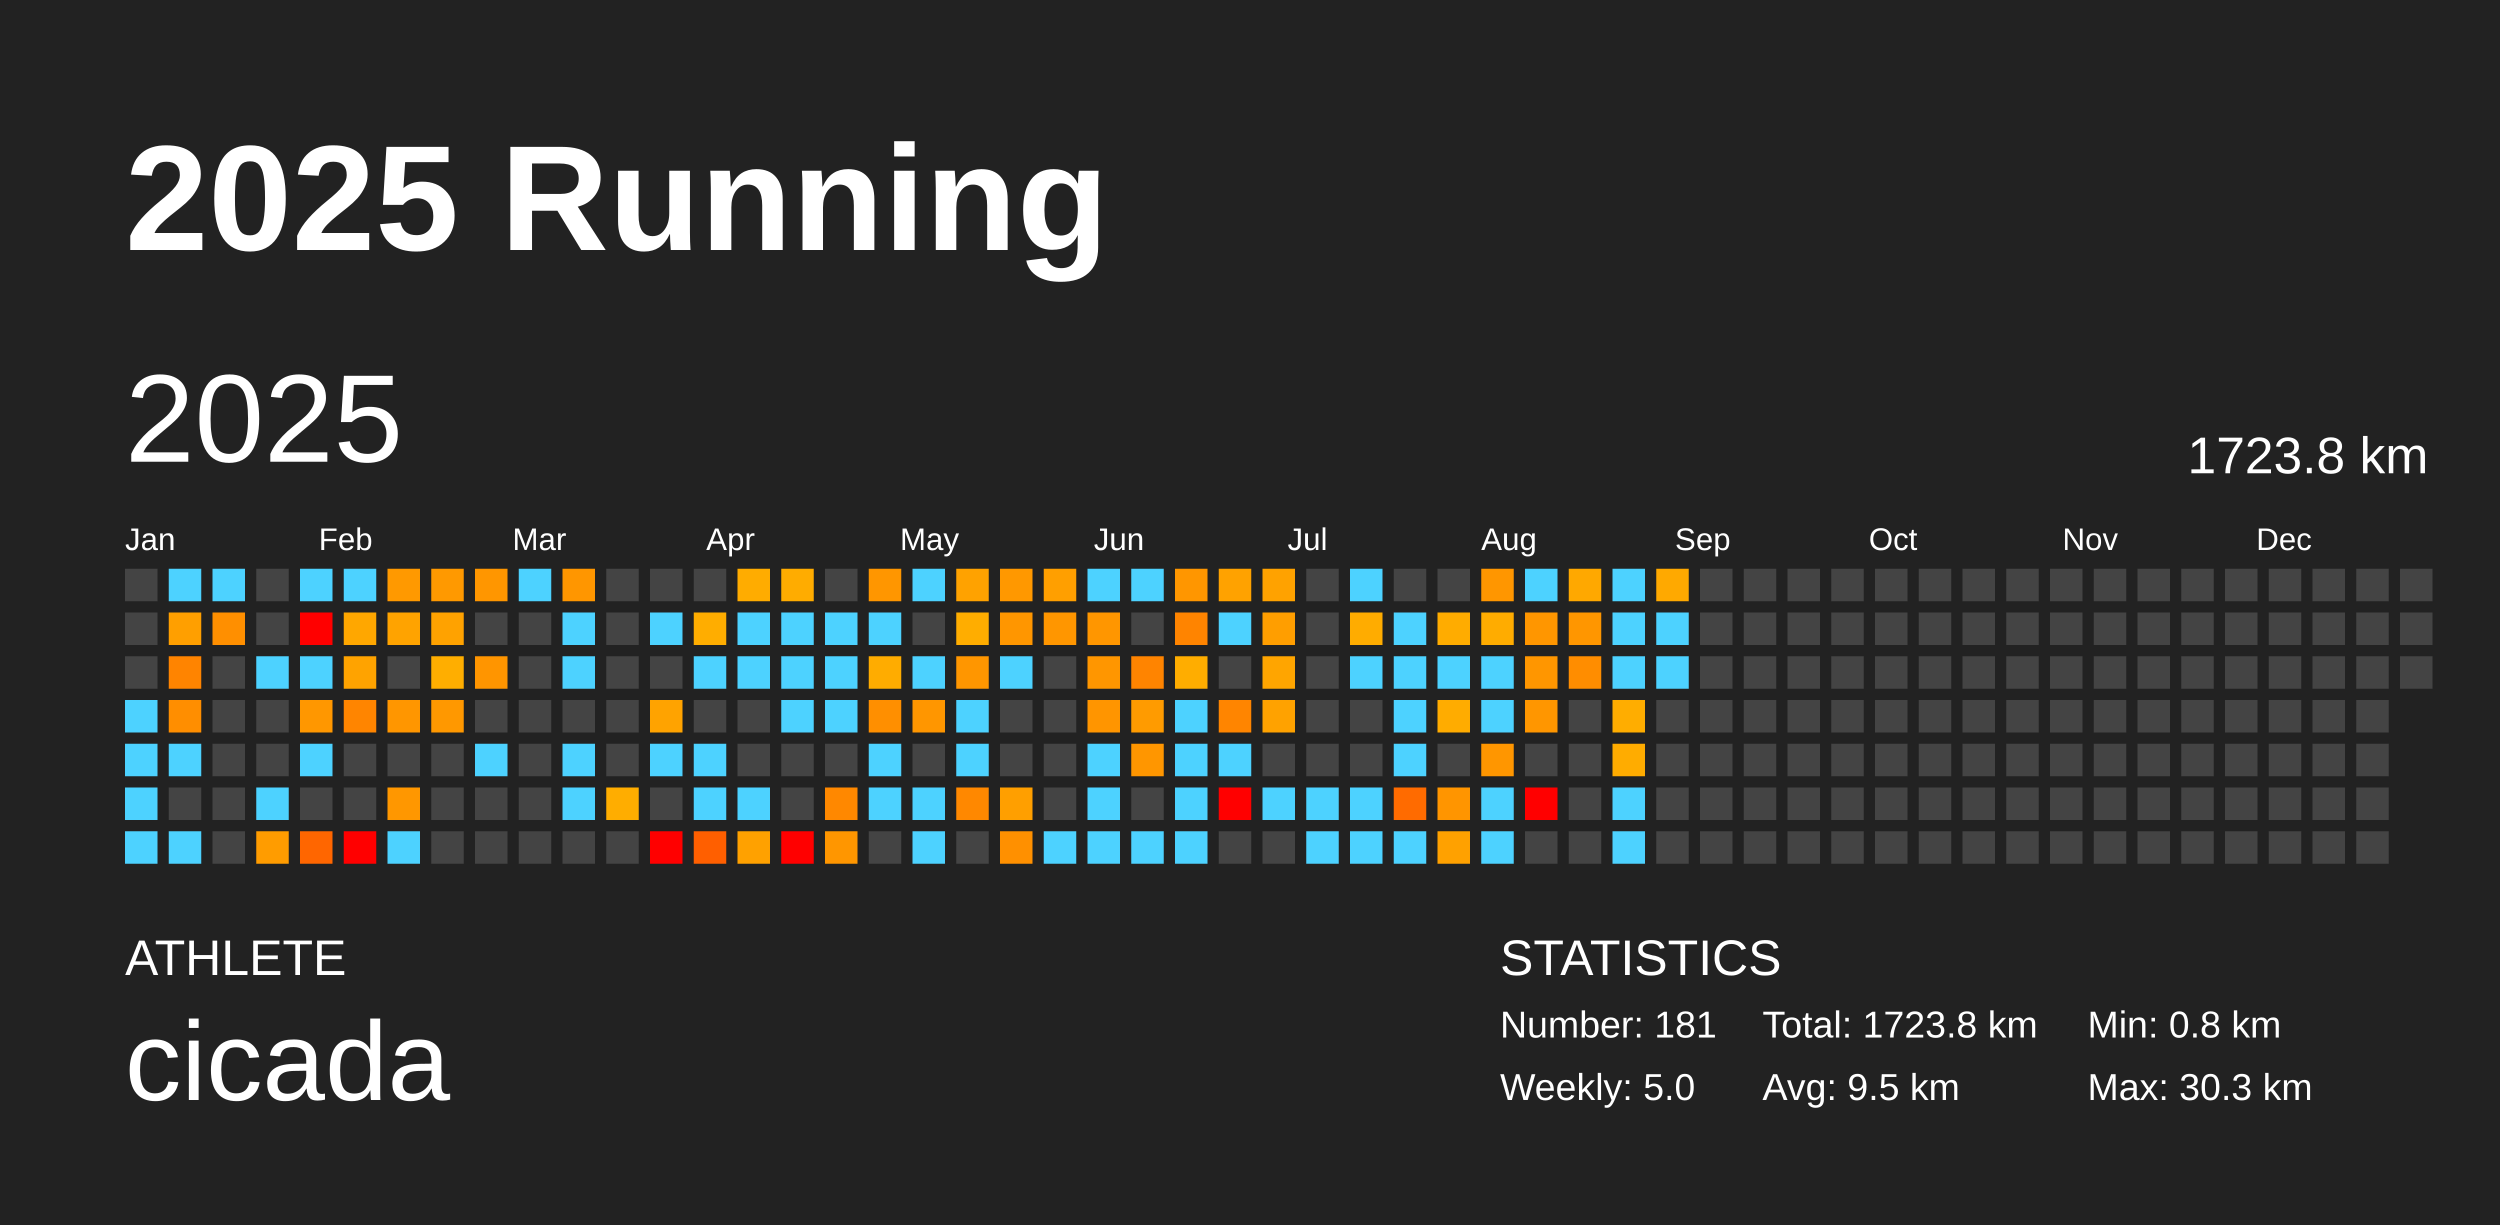
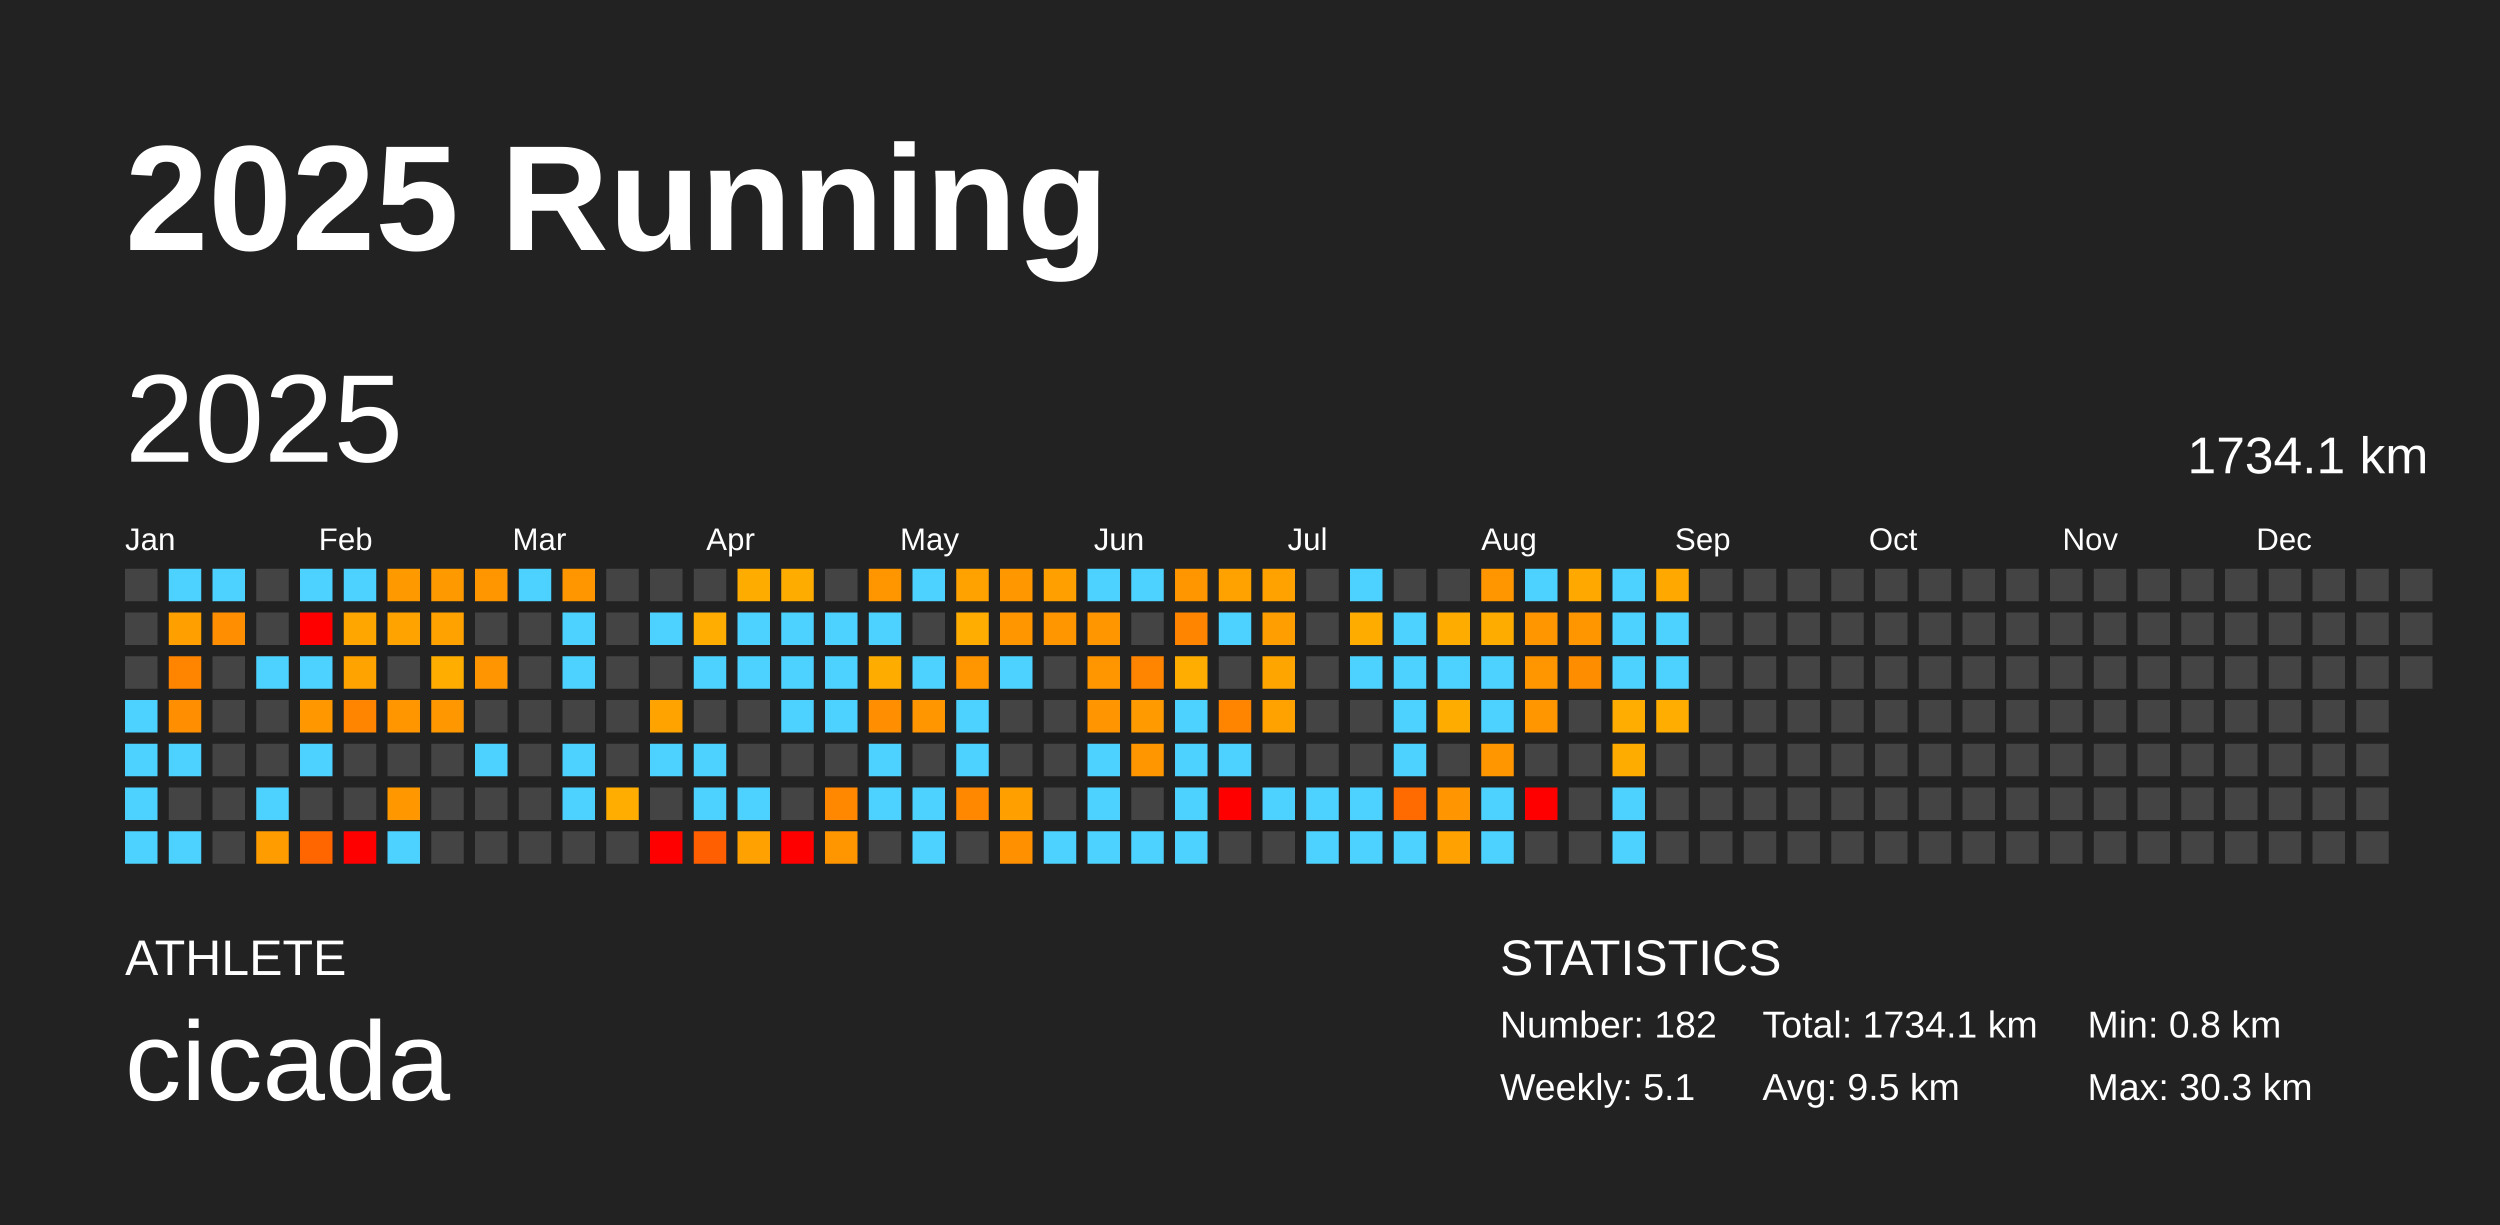
<svg xmlns="http://www.w3.org/2000/svg" baseProfile="full" height="98mm" version="1.1" viewBox="0,0,200,98" width="200mm">
  <defs />
  <rect fill="#222222" height="98" width="200" x="0" y="0" />
  <text fill="#FFFFFF" style="font-size:12px; font-family:Arial; font-weight:bold;" x="10" y="20">2025 Running</text>
  <text fill="#FFFFFF" style="font-size:4px; font-family:Arial" x="10" y="78">ATHLETE</text>
  <text fill="#FFFFFF" style="font-size:9px; font-family:Arial" x="10" y="88">cicada</text>
  <text fill="#FFFFFF" style="font-size:4px; font-family:Arial" x="120" y="78">STATISTICS</text>
-   <text fill="#FFFFFF" style="font-size:3px; font-family:Arial" x="120" y="83">Number: 181</text>
-   <text fill="#FFFFFF" style="font-size:3px; font-family:Arial" x="120" y="88">Weekly: 5.0</text>
-   <text fill="#FFFFFF" style="font-size:3px; font-family:Arial" x="141" y="83">Total: 1723.8 km</text>
+   <text fill="#FFFFFF" style="font-size:3px; font-family:Arial" x="120" y="83">Number: 182</text>
+   <text fill="#FFFFFF" style="font-size:3px; font-family:Arial" x="120" y="88">Weekly: 5.1</text>
+   <text fill="#FFFFFF" style="font-size:3px; font-family:Arial" x="141" y="83">Total: 1734.1 km</text>
  <text fill="#FFFFFF" style="font-size:3px; font-family:Arial" x="141" y="88">Avg: 9.5 km</text>
  <text fill="#FFFFFF" style="font-size:3px; font-family:Arial" x="167" y="83">Min: 0.8 km</text>
  <text fill="#FFFFFF" style="font-size:3px; font-family:Arial" x="167" y="88">Max: 30.3 km</text>
  <text dominant-baseline="hanging" fill="#FFFFFF" style="font-size:10.0px; font-family:Arial;" x="10" y="30">2025</text>
-   <text dominant-baseline="hanging" fill="#FFFFFF" style="font-size:4.125px; font-family:Arial;" x="175" y="35">1723.8 km</text>
+   <text dominant-baseline="hanging" fill="#FFFFFF" style="font-size:4.125px; font-family:Arial;" x="175" y="35">1734.1 km</text>
  <text fill="#FFFFFF" style="font-size:2.5px; font-family:Arial" x="10.0" y="44">Jan</text>
  <text fill="#FFFFFF" style="font-size:2.5px; font-family:Arial" x="25.5" y="44">Feb</text>
  <text fill="#FFFFFF" style="font-size:2.5px; font-family:Arial" x="41.0" y="44">Mar</text>
  <text fill="#FFFFFF" style="font-size:2.5px; font-family:Arial" x="56.5" y="44">Apr</text>
  <text fill="#FFFFFF" style="font-size:2.5px; font-family:Arial" x="72.0" y="44">May</text>
  <text fill="#FFFFFF" style="font-size:2.5px; font-family:Arial" x="87.5" y="44">Jun</text>
  <text fill="#FFFFFF" style="font-size:2.5px; font-family:Arial" x="103.0" y="44">Jul</text>
  <text fill="#FFFFFF" style="font-size:2.5px; font-family:Arial" x="118.5" y="44">Aug</text>
  <text fill="#FFFFFF" style="font-size:2.5px; font-family:Arial" x="134.0" y="44">Sep</text>
  <text fill="#FFFFFF" style="font-size:2.5px; font-family:Arial" x="149.5" y="44">Oct</text>
  <text fill="#FFFFFF" style="font-size:2.5px; font-family:Arial" x="165.0" y="44">Nov</text>
  <text fill="#FFFFFF" style="font-size:2.5px; font-family:Arial" x="180.5" y="44">Dec</text>
  <rect fill="#444444" height="2.6" width="2.6" x="10.0" y="45.5" />
  <rect fill="#444444" height="2.6" width="2.6" x="10.0" y="49.0" />
  <rect fill="#444444" height="2.6" width="2.6" x="10.0" y="52.5" />
  <rect fill="#4dd2ff" height="2.6" width="2.6" x="10.0" y="56.0" />
  <rect fill="#4dd2ff" height="2.6" width="2.6" x="10.0" y="59.5" />
  <rect fill="#4dd2ff" height="2.6" width="2.6" x="10.0" y="63.0" />
  <rect fill="#4dd2ff" height="2.6" width="2.6" x="10.0" y="66.5" />
  <rect fill="#4dd2ff" height="2.6" width="2.6" x="13.5" y="45.5" />
  <rect fill="#ff9f00" height="2.6" width="2.6" x="13.5" y="49.0" />
  <rect fill="#ff8400" height="2.6" width="2.6" x="13.5" y="52.5" />
  <rect fill="#ff8e00" height="2.6" width="2.6" x="13.5" y="56.0" />
  <rect fill="#4dd2ff" height="2.6" width="2.6" x="13.5" y="59.5" />
  <rect fill="#444444" height="2.6" width="2.6" x="13.5" y="63.0" />
  <rect fill="#4dd2ff" height="2.6" width="2.6" x="13.5" y="66.5" />
  <rect fill="#4dd2ff" height="2.6" width="2.6" x="17.0" y="45.5" />
  <rect fill="#ff8f00" height="2.6" width="2.6" x="17.0" y="49.0" />
  <rect fill="#444444" height="2.6" width="2.6" x="17.0" y="52.5" />
  <rect fill="#444444" height="2.6" width="2.6" x="17.0" y="56.0" />
  <rect fill="#444444" height="2.6" width="2.6" x="17.0" y="59.5" />
  <rect fill="#444444" height="2.6" width="2.6" x="17.0" y="63.0" />
  <rect fill="#444444" height="2.6" width="2.6" x="17.0" y="66.5" />
  <rect fill="#444444" height="2.6" width="2.6" x="20.5" y="45.5" />
  <rect fill="#444444" height="2.6" width="2.6" x="20.5" y="49.0" />
  <rect fill="#4dd2ff" height="2.6" width="2.6" x="20.5" y="52.5" />
  <rect fill="#444444" height="2.6" width="2.6" x="20.5" y="56.0" />
  <rect fill="#444444" height="2.6" width="2.6" x="20.5" y="59.5" />
  <rect fill="#4dd2ff" height="2.6" width="2.6" x="20.5" y="63.0" />
  <rect fill="#ff9c00" height="2.6" width="2.6" x="20.5" y="66.5" />
  <rect fill="#4dd2ff" height="2.6" width="2.6" x="24.0" y="45.5" />
  <rect fill="red" height="2.6" width="2.6" x="24.0" y="49.0" />
  <rect fill="#4dd2ff" height="2.6" width="2.6" x="24.0" y="52.5" />
  <rect fill="#ff9700" height="2.6" width="2.6" x="24.0" y="56.0" />
  <rect fill="#4dd2ff" height="2.6" width="2.6" x="24.0" y="59.5" />
  <rect fill="#444444" height="2.6" width="2.6" x="24.0" y="63.0" />
  <rect fill="#ff6600" height="2.6" width="2.6" x="24.0" y="66.5" />
  <rect fill="#4dd2ff" height="2.6" width="2.6" x="27.5" y="45.5" />
  <rect fill="#ffa700" height="2.6" width="2.6" x="27.5" y="49.0" />
  <rect fill="#ffa300" height="2.6" width="2.6" x="27.5" y="52.5" />
  <rect fill="#ff8500" height="2.6" width="2.6" x="27.5" y="56.0" />
  <rect fill="#444444" height="2.6" width="2.6" x="27.5" y="59.5" />
  <rect fill="#444444" height="2.6" width="2.6" x="27.5" y="63.0" />
  <rect fill="red" height="2.6" width="2.6" x="27.5" y="66.5" />
  <rect fill="#ff9900" height="2.6" width="2.6" x="31.0" y="45.5" />
  <rect fill="#ffa300" height="2.6" width="2.6" x="31.0" y="49.0" />
  <rect fill="#444444" height="2.6" width="2.6" x="31.0" y="52.5" />
  <rect fill="#ff9600" height="2.6" width="2.6" x="31.0" y="56.0" />
  <rect fill="#444444" height="2.6" width="2.6" x="31.0" y="59.5" />
  <rect fill="#ff9700" height="2.6" width="2.6" x="31.0" y="63.0" />
  <rect fill="#4dd2ff" height="2.6" width="2.6" x="31.0" y="66.5" />
  <rect fill="#ff9900" height="2.6" width="2.6" x="34.5" y="45.5" />
  <rect fill="#ffa200" height="2.6" width="2.6" x="34.5" y="49.0" />
  <rect fill="#ffae00" height="2.6" width="2.6" x="34.5" y="52.5" />
  <rect fill="#ff9800" height="2.6" width="2.6" x="34.5" y="56.0" />
  <rect fill="#444444" height="2.6" width="2.6" x="34.5" y="59.5" />
  <rect fill="#444444" height="2.6" width="2.6" x="34.5" y="63.0" />
  <rect fill="#444444" height="2.6" width="2.6" x="34.5" y="66.5" />
  <rect fill="#ff9600" height="2.6" width="2.6" x="38.0" y="45.5" />
  <rect fill="#444444" height="2.6" width="2.6" x="38.0" y="49.0" />
  <rect fill="#ff9500" height="2.6" width="2.6" x="38.0" y="52.5" />
  <rect fill="#444444" height="2.6" width="2.6" x="38.0" y="56.0" />
  <rect fill="#4dd2ff" height="2.6" width="2.6" x="38.0" y="59.5" />
  <rect fill="#444444" height="2.6" width="2.6" x="38.0" y="63.0" />
  <rect fill="#444444" height="2.6" width="2.6" x="38.0" y="66.5" />
  <rect fill="#4dd2ff" height="2.6" width="2.6" x="41.5" y="45.5" />
  <rect fill="#444444" height="2.6" width="2.6" x="41.5" y="49.0" />
  <rect fill="#444444" height="2.6" width="2.6" x="41.5" y="52.5" />
  <rect fill="#444444" height="2.6" width="2.6" x="41.5" y="56.0" />
  <rect fill="#444444" height="2.6" width="2.6" x="41.5" y="59.5" />
  <rect fill="#444444" height="2.6" width="2.6" x="41.5" y="63.0" />
  <rect fill="#444444" height="2.6" width="2.6" x="41.5" y="66.5" />
  <rect fill="#ff9600" height="2.6" width="2.6" x="45.0" y="45.5" />
  <rect fill="#4dd2ff" height="2.6" width="2.6" x="45.0" y="49.0" />
  <rect fill="#4dd2ff" height="2.6" width="2.6" x="45.0" y="52.5" />
  <rect fill="#444444" height="2.6" width="2.6" x="45.0" y="56.0" />
  <rect fill="#4dd2ff" height="2.6" width="2.6" x="45.0" y="59.5" />
  <rect fill="#4dd2ff" height="2.6" width="2.6" x="45.0" y="63.0" />
  <rect fill="#444444" height="2.6" width="2.6" x="45.0" y="66.5" />
  <rect fill="#444444" height="2.6" width="2.6" x="48.5" y="45.5" />
  <rect fill="#444444" height="2.6" width="2.6" x="48.5" y="49.0" />
  <rect fill="#444444" height="2.6" width="2.6" x="48.5" y="52.5" />
  <rect fill="#444444" height="2.6" width="2.6" x="48.5" y="56.0" />
  <rect fill="#444444" height="2.6" width="2.6" x="48.5" y="59.5" />
  <rect fill="#ffad00" height="2.6" width="2.6" x="48.5" y="63.0" />
  <rect fill="#444444" height="2.6" width="2.6" x="48.5" y="66.5" />
  <rect fill="#444444" height="2.6" width="2.6" x="52.0" y="45.5" />
  <rect fill="#4dd2ff" height="2.6" width="2.6" x="52.0" y="49.0" />
  <rect fill="#444444" height="2.6" width="2.6" x="52.0" y="52.5" />
  <rect fill="#ffa300" height="2.6" width="2.6" x="52.0" y="56.0" />
  <rect fill="#4dd2ff" height="2.6" width="2.6" x="52.0" y="59.5" />
  <rect fill="#444444" height="2.6" width="2.6" x="52.0" y="63.0" />
  <rect fill="red" height="2.6" width="2.6" x="52.0" y="66.5" />
  <rect fill="#444444" height="2.6" width="2.6" x="55.5" y="45.5" />
  <rect fill="#ffad00" height="2.6" width="2.6" x="55.5" y="49.0" />
  <rect fill="#4dd2ff" height="2.6" width="2.6" x="55.5" y="52.5" />
  <rect fill="#444444" height="2.6" width="2.6" x="55.5" y="56.0" />
  <rect fill="#4dd2ff" height="2.6" width="2.6" x="55.5" y="59.5" />
  <rect fill="#4dd2ff" height="2.6" width="2.6" x="55.5" y="63.0" />
  <rect fill="#ff5f00" height="2.6" width="2.6" x="55.5" y="66.5" />
  <rect fill="#ffac00" height="2.6" width="2.6" x="59.0" y="45.5" />
  <rect fill="#4dd2ff" height="2.6" width="2.6" x="59.0" y="49.0" />
  <rect fill="#4dd2ff" height="2.6" width="2.6" x="59.0" y="52.5" />
  <rect fill="#444444" height="2.6" width="2.6" x="59.0" y="56.0" />
  <rect fill="#444444" height="2.6" width="2.6" x="59.0" y="59.5" />
  <rect fill="#4dd2ff" height="2.6" width="2.6" x="59.0" y="63.0" />
  <rect fill="#ffa100" height="2.6" width="2.6" x="59.0" y="66.5" />
  <rect fill="#ffac00" height="2.6" width="2.6" x="62.5" y="45.5" />
  <rect fill="#4dd2ff" height="2.6" width="2.6" x="62.5" y="49.0" />
  <rect fill="#4dd2ff" height="2.6" width="2.6" x="62.5" y="52.5" />
  <rect fill="#4dd2ff" height="2.6" width="2.6" x="62.5" y="56.0" />
  <rect fill="#444444" height="2.6" width="2.6" x="62.5" y="59.5" />
  <rect fill="#444444" height="2.6" width="2.6" x="62.5" y="63.0" />
  <rect fill="red" height="2.6" width="2.6" x="62.5" y="66.5" />
  <rect fill="#444444" height="2.6" width="2.6" x="66.0" y="45.5" />
  <rect fill="#4dd2ff" height="2.6" width="2.6" x="66.0" y="49.0" />
  <rect fill="#4dd2ff" height="2.6" width="2.6" x="66.0" y="52.5" />
  <rect fill="#4dd2ff" height="2.6" width="2.6" x="66.0" y="56.0" />
  <rect fill="#444444" height="2.6" width="2.6" x="66.0" y="59.5" />
  <rect fill="#ff8800" height="2.6" width="2.6" x="66.0" y="63.0" />
  <rect fill="#ff9600" height="2.6" width="2.6" x="66.0" y="66.5" />
  <rect fill="#ff9600" height="2.6" width="2.6" x="69.5" y="45.5" />
  <rect fill="#4dd2ff" height="2.6" width="2.6" x="69.5" y="49.0" />
  <rect fill="#ffac00" height="2.6" width="2.6" x="69.5" y="52.5" />
  <rect fill="#ff8f00" height="2.6" width="2.6" x="69.5" y="56.0" />
  <rect fill="#4dd2ff" height="2.6" width="2.6" x="69.5" y="59.5" />
  <rect fill="#4dd2ff" height="2.6" width="2.6" x="69.5" y="63.0" />
  <rect fill="#444444" height="2.6" width="2.6" x="69.5" y="66.5" />
  <rect fill="#4dd2ff" height="2.6" width="2.6" x="73.0" y="45.5" />
  <rect fill="#444444" height="2.6" width="2.6" x="73.0" y="49.0" />
  <rect fill="#4dd2ff" height="2.6" width="2.6" x="73.0" y="52.5" />
  <rect fill="#ff9600" height="2.6" width="2.6" x="73.0" y="56.0" />
  <rect fill="#444444" height="2.6" width="2.6" x="73.0" y="59.5" />
  <rect fill="#4dd2ff" height="2.6" width="2.6" x="73.0" y="63.0" />
  <rect fill="#4dd2ff" height="2.6" width="2.6" x="73.0" y="66.5" />
  <rect fill="#ffa200" height="2.6" width="2.6" x="76.5" y="45.5" />
  <rect fill="#ffad00" height="2.6" width="2.6" x="76.5" y="49.0" />
  <rect fill="#ff9600" height="2.6" width="2.6" x="76.5" y="52.5" />
  <rect fill="#4dd2ff" height="2.6" width="2.6" x="76.5" y="56.0" />
  <rect fill="#4dd2ff" height="2.6" width="2.6" x="76.5" y="59.5" />
  <rect fill="#ff8800" height="2.6" width="2.6" x="76.5" y="63.0" />
  <rect fill="#444444" height="2.6" width="2.6" x="76.5" y="66.5" />
  <rect fill="#ff9800" height="2.6" width="2.6" x="80.0" y="45.5" />
  <rect fill="#ff9600" height="2.6" width="2.6" x="80.0" y="49.0" />
  <rect fill="#4dd2ff" height="2.6" width="2.6" x="80.0" y="52.5" />
  <rect fill="#444444" height="2.6" width="2.6" x="80.0" y="56.0" />
  <rect fill="#444444" height="2.6" width="2.6" x="80.0" y="59.5" />
  <rect fill="#ff9f00" height="2.6" width="2.6" x="80.0" y="63.0" />
  <rect fill="#ff9000" height="2.6" width="2.6" x="80.0" y="66.5" />
  <rect fill="#ff9f00" height="2.6" width="2.6" x="83.5" y="45.5" />
  <rect fill="#ff9600" height="2.6" width="2.6" x="83.5" y="49.0" />
  <rect fill="#444444" height="2.6" width="2.6" x="83.5" y="52.5" />
  <rect fill="#444444" height="2.6" width="2.6" x="83.5" y="56.0" />
  <rect fill="#444444" height="2.6" width="2.6" x="83.5" y="59.5" />
  <rect fill="#444444" height="2.6" width="2.6" x="83.5" y="63.0" />
  <rect fill="#4dd2ff" height="2.6" width="2.6" x="83.5" y="66.5" />
  <rect fill="#4dd2ff" height="2.6" width="2.6" x="87.0" y="45.5" />
  <rect fill="#ff9600" height="2.6" width="2.6" x="87.0" y="49.0" />
  <rect fill="#ff9600" height="2.6" width="2.6" x="87.0" y="52.5" />
  <rect fill="#ff9500" height="2.6" width="2.6" x="87.0" y="56.0" />
  <rect fill="#4dd2ff" height="2.6" width="2.6" x="87.0" y="59.5" />
  <rect fill="#4dd2ff" height="2.6" width="2.6" x="87.0" y="63.0" />
  <rect fill="#4dd2ff" height="2.6" width="2.6" x="87.0" y="66.5" />
  <rect fill="#4dd2ff" height="2.6" width="2.6" x="90.5" y="45.5" />
  <rect fill="#444444" height="2.6" width="2.6" x="90.5" y="49.0" />
  <rect fill="#ff8400" height="2.6" width="2.6" x="90.5" y="52.5" />
  <rect fill="#ff9b00" height="2.6" width="2.6" x="90.5" y="56.0" />
  <rect fill="#ff9600" height="2.6" width="2.6" x="90.5" y="59.5" />
  <rect fill="#444444" height="2.6" width="2.6" x="90.5" y="63.0" />
  <rect fill="#4dd2ff" height="2.6" width="2.6" x="90.5" y="66.5" />
  <rect fill="#ff9600" height="2.6" width="2.6" x="94.0" y="45.5" />
  <rect fill="#ff8400" height="2.6" width="2.6" x="94.0" y="49.0" />
  <rect fill="#ffad00" height="2.6" width="2.6" x="94.0" y="52.5" />
  <rect fill="#4dd2ff" height="2.6" width="2.6" x="94.0" y="56.0" />
  <rect fill="#4dd2ff" height="2.6" width="2.6" x="94.0" y="59.5" />
  <rect fill="#4dd2ff" height="2.6" width="2.6" x="94.0" y="63.0" />
  <rect fill="#4dd2ff" height="2.6" width="2.6" x="94.0" y="66.5" />
  <rect fill="#ffa200" height="2.6" width="2.6" x="97.5" y="45.5" />
  <rect fill="#4dd2ff" height="2.6" width="2.6" x="97.5" y="49.0" />
  <rect fill="#444444" height="2.6" width="2.6" x="97.5" y="52.5" />
  <rect fill="#ff8500" height="2.6" width="2.6" x="97.5" y="56.0" />
  <rect fill="#4dd2ff" height="2.6" width="2.6" x="97.5" y="59.5" />
  <rect fill="red" height="2.6" width="2.6" x="97.5" y="63.0" />
  <rect fill="#444444" height="2.6" width="2.6" x="97.5" y="66.5" />
  <rect fill="#ffa200" height="2.6" width="2.6" x="101.0" y="45.5" />
  <rect fill="#ff9e00" height="2.6" width="2.6" x="101.0" y="49.0" />
  <rect fill="#ffa500" height="2.6" width="2.6" x="101.0" y="52.5" />
  <rect fill="#ffa200" height="2.6" width="2.6" x="101.0" y="56.0" />
  <rect fill="#444444" height="2.6" width="2.6" x="101.0" y="59.5" />
  <rect fill="#4dd2ff" height="2.6" width="2.6" x="101.0" y="63.0" />
  <rect fill="#444444" height="2.6" width="2.6" x="101.0" y="66.5" />
  <rect fill="#444444" height="2.6" width="2.6" x="104.5" y="45.5" />
  <rect fill="#444444" height="2.6" width="2.6" x="104.5" y="49.0" />
  <rect fill="#444444" height="2.6" width="2.6" x="104.5" y="52.5" />
  <rect fill="#444444" height="2.6" width="2.6" x="104.5" y="56.0" />
  <rect fill="#444444" height="2.6" width="2.6" x="104.5" y="59.5" />
  <rect fill="#4dd2ff" height="2.6" width="2.6" x="104.5" y="63.0" />
  <rect fill="#4dd2ff" height="2.6" width="2.6" x="104.5" y="66.5" />
  <rect fill="#4dd2ff" height="2.6" width="2.6" x="108.0" y="45.5" />
  <rect fill="#ffac00" height="2.6" width="2.6" x="108.0" y="49.0" />
  <rect fill="#4dd2ff" height="2.6" width="2.6" x="108.0" y="52.5" />
  <rect fill="#444444" height="2.6" width="2.6" x="108.0" y="56.0" />
  <rect fill="#444444" height="2.6" width="2.6" x="108.0" y="59.5" />
  <rect fill="#4dd2ff" height="2.6" width="2.6" x="108.0" y="63.0" />
  <rect fill="#4dd2ff" height="2.6" width="2.6" x="108.0" y="66.5" />
  <rect fill="#444444" height="2.6" width="2.6" x="111.5" y="45.5" />
  <rect fill="#4dd2ff" height="2.6" width="2.6" x="111.5" y="49.0" />
  <rect fill="#4dd2ff" height="2.6" width="2.6" x="111.5" y="52.5" />
  <rect fill="#4dd2ff" height="2.6" width="2.6" x="111.5" y="56.0" />
  <rect fill="#4dd2ff" height="2.6" width="2.6" x="111.5" y="59.5" />
  <rect fill="#ff6b00" height="2.6" width="2.6" x="111.5" y="63.0" />
  <rect fill="#4dd2ff" height="2.6" width="2.6" x="111.5" y="66.5" />
  <rect fill="#444444" height="2.6" width="2.6" x="115.0" y="45.5" />
  <rect fill="#ffac00" height="2.6" width="2.6" x="115.0" y="49.0" />
  <rect fill="#4dd2ff" height="2.6" width="2.6" x="115.0" y="52.5" />
  <rect fill="#ffac00" height="2.6" width="2.6" x="115.0" y="56.0" />
  <rect fill="#444444" height="2.6" width="2.6" x="115.0" y="59.5" />
  <rect fill="#ff9500" height="2.6" width="2.6" x="115.0" y="63.0" />
  <rect fill="#ffa100" height="2.6" width="2.6" x="115.0" y="66.5" />
  <rect fill="#ff9600" height="2.6" width="2.6" x="118.5" y="45.5" />
  <rect fill="#ffac00" height="2.6" width="2.6" x="118.5" y="49.0" />
  <rect fill="#4dd2ff" height="2.6" width="2.6" x="118.5" y="52.5" />
  <rect fill="#4dd2ff" height="2.6" width="2.6" x="118.5" y="56.0" />
  <rect fill="#ff9600" height="2.6" width="2.6" x="118.5" y="59.5" />
  <rect fill="#4dd2ff" height="2.6" width="2.6" x="118.5" y="63.0" />
  <rect fill="#4dd2ff" height="2.6" width="2.6" x="118.5" y="66.5" />
  <rect fill="#4dd2ff" height="2.6" width="2.6" x="122.0" y="45.5" />
  <rect fill="#ff9600" height="2.6" width="2.6" x="122.0" y="49.0" />
  <rect fill="#ff9600" height="2.6" width="2.6" x="122.0" y="52.5" />
  <rect fill="#ff9600" height="2.6" width="2.6" x="122.0" y="56.0" />
  <rect fill="#444444" height="2.6" width="2.6" x="122.0" y="59.5" />
  <rect fill="red" height="2.6" width="2.6" x="122.0" y="63.0" />
  <rect fill="#444444" height="2.6" width="2.6" x="122.0" y="66.5" />
  <rect fill="#ffa800" height="2.6" width="2.6" x="125.5" y="45.5" />
  <rect fill="#ff9600" height="2.6" width="2.6" x="125.5" y="49.0" />
  <rect fill="#ff8d00" height="2.6" width="2.6" x="125.5" y="52.5" />
  <rect fill="#444444" height="2.6" width="2.6" x="125.5" y="56.0" />
  <rect fill="#444444" height="2.6" width="2.6" x="125.5" y="59.5" />
  <rect fill="#444444" height="2.6" width="2.6" x="125.5" y="63.0" />
  <rect fill="#444444" height="2.6" width="2.6" x="125.5" y="66.5" />
  <rect fill="#4dd2ff" height="2.6" width="2.6" x="129.0" y="45.5" />
  <rect fill="#4dd2ff" height="2.6" width="2.6" x="129.0" y="49.0" />
  <rect fill="#4dd2ff" height="2.6" width="2.6" x="129.0" y="52.5" />
  <rect fill="#ffad00" height="2.6" width="2.6" x="129.0" y="56.0" />
  <rect fill="#ffac00" height="2.6" width="2.6" x="129.0" y="59.5" />
  <rect fill="#4dd2ff" height="2.6" width="2.6" x="129.0" y="63.0" />
  <rect fill="#4dd2ff" height="2.6" width="2.6" x="129.0" y="66.5" />
  <rect fill="#ffa900" height="2.6" width="2.6" x="132.5" y="45.5" />
  <rect fill="#4dd2ff" height="2.6" width="2.6" x="132.5" y="49.0" />
  <rect fill="#4dd2ff" height="2.6" width="2.6" x="132.5" y="52.5" />
-   <rect fill="#444444" height="2.6" width="2.6" x="132.5" y="56.0" />
+   <rect fill="#ffad00" height="2.6" width="2.6" x="132.5" y="56.0" />
  <rect fill="#444444" height="2.6" width="2.6" x="132.5" y="59.5" />
  <rect fill="#444444" height="2.6" width="2.6" x="132.5" y="63.0" />
  <rect fill="#444444" height="2.6" width="2.6" x="132.5" y="66.5" />
  <rect fill="#444444" height="2.6" width="2.6" x="136.0" y="45.5" />
  <rect fill="#444444" height="2.6" width="2.6" x="136.0" y="49.0" />
  <rect fill="#444444" height="2.6" width="2.6" x="136.0" y="52.5" />
  <rect fill="#444444" height="2.6" width="2.6" x="136.0" y="56.0" />
  <rect fill="#444444" height="2.6" width="2.6" x="136.0" y="59.5" />
  <rect fill="#444444" height="2.6" width="2.6" x="136.0" y="63.0" />
  <rect fill="#444444" height="2.6" width="2.6" x="136.0" y="66.5" />
  <rect fill="#444444" height="2.6" width="2.6" x="139.5" y="45.5" />
  <rect fill="#444444" height="2.6" width="2.6" x="139.5" y="49.0" />
  <rect fill="#444444" height="2.6" width="2.6" x="139.5" y="52.5" />
  <rect fill="#444444" height="2.6" width="2.6" x="139.5" y="56.0" />
  <rect fill="#444444" height="2.6" width="2.6" x="139.5" y="59.5" />
  <rect fill="#444444" height="2.6" width="2.6" x="139.5" y="63.0" />
  <rect fill="#444444" height="2.6" width="2.6" x="139.5" y="66.5" />
  <rect fill="#444444" height="2.6" width="2.6" x="143.0" y="45.5" />
  <rect fill="#444444" height="2.6" width="2.6" x="143.0" y="49.0" />
  <rect fill="#444444" height="2.6" width="2.6" x="143.0" y="52.5" />
  <rect fill="#444444" height="2.6" width="2.6" x="143.0" y="56.0" />
  <rect fill="#444444" height="2.6" width="2.6" x="143.0" y="59.5" />
  <rect fill="#444444" height="2.6" width="2.6" x="143.0" y="63.0" />
  <rect fill="#444444" height="2.6" width="2.6" x="143.0" y="66.5" />
  <rect fill="#444444" height="2.6" width="2.6" x="146.5" y="45.5" />
  <rect fill="#444444" height="2.6" width="2.6" x="146.5" y="49.0" />
  <rect fill="#444444" height="2.6" width="2.6" x="146.5" y="52.5" />
  <rect fill="#444444" height="2.6" width="2.6" x="146.5" y="56.0" />
  <rect fill="#444444" height="2.6" width="2.6" x="146.5" y="59.5" />
  <rect fill="#444444" height="2.6" width="2.6" x="146.5" y="63.0" />
  <rect fill="#444444" height="2.6" width="2.6" x="146.5" y="66.5" />
  <rect fill="#444444" height="2.6" width="2.6" x="150.0" y="45.5" />
  <rect fill="#444444" height="2.6" width="2.6" x="150.0" y="49.0" />
  <rect fill="#444444" height="2.6" width="2.6" x="150.0" y="52.5" />
  <rect fill="#444444" height="2.6" width="2.6" x="150.0" y="56.0" />
  <rect fill="#444444" height="2.6" width="2.6" x="150.0" y="59.5" />
  <rect fill="#444444" height="2.6" width="2.6" x="150.0" y="63.0" />
  <rect fill="#444444" height="2.6" width="2.6" x="150.0" y="66.5" />
  <rect fill="#444444" height="2.6" width="2.6" x="153.5" y="45.5" />
  <rect fill="#444444" height="2.6" width="2.6" x="153.5" y="49.0" />
  <rect fill="#444444" height="2.6" width="2.6" x="153.5" y="52.5" />
  <rect fill="#444444" height="2.6" width="2.6" x="153.5" y="56.0" />
  <rect fill="#444444" height="2.6" width="2.6" x="153.5" y="59.5" />
  <rect fill="#444444" height="2.6" width="2.6" x="153.5" y="63.0" />
  <rect fill="#444444" height="2.6" width="2.6" x="153.5" y="66.5" />
  <rect fill="#444444" height="2.6" width="2.6" x="157.0" y="45.5" />
  <rect fill="#444444" height="2.6" width="2.6" x="157.0" y="49.0" />
  <rect fill="#444444" height="2.6" width="2.6" x="157.0" y="52.5" />
  <rect fill="#444444" height="2.6" width="2.6" x="157.0" y="56.0" />
  <rect fill="#444444" height="2.6" width="2.6" x="157.0" y="59.5" />
  <rect fill="#444444" height="2.6" width="2.6" x="157.0" y="63.0" />
  <rect fill="#444444" height="2.6" width="2.6" x="157.0" y="66.5" />
  <rect fill="#444444" height="2.6" width="2.6" x="160.5" y="45.5" />
  <rect fill="#444444" height="2.6" width="2.6" x="160.5" y="49.0" />
  <rect fill="#444444" height="2.6" width="2.6" x="160.5" y="52.5" />
  <rect fill="#444444" height="2.6" width="2.6" x="160.5" y="56.0" />
  <rect fill="#444444" height="2.6" width="2.6" x="160.5" y="59.5" />
  <rect fill="#444444" height="2.6" width="2.6" x="160.5" y="63.0" />
  <rect fill="#444444" height="2.6" width="2.6" x="160.5" y="66.5" />
  <rect fill="#444444" height="2.6" width="2.6" x="164.0" y="45.5" />
  <rect fill="#444444" height="2.6" width="2.6" x="164.0" y="49.0" />
  <rect fill="#444444" height="2.6" width="2.6" x="164.0" y="52.5" />
  <rect fill="#444444" height="2.6" width="2.6" x="164.0" y="56.0" />
  <rect fill="#444444" height="2.6" width="2.6" x="164.0" y="59.5" />
  <rect fill="#444444" height="2.6" width="2.6" x="164.0" y="63.0" />
  <rect fill="#444444" height="2.6" width="2.6" x="164.0" y="66.5" />
  <rect fill="#444444" height="2.6" width="2.6" x="167.5" y="45.5" />
  <rect fill="#444444" height="2.6" width="2.6" x="167.5" y="49.0" />
  <rect fill="#444444" height="2.6" width="2.6" x="167.5" y="52.5" />
  <rect fill="#444444" height="2.6" width="2.6" x="167.5" y="56.0" />
  <rect fill="#444444" height="2.6" width="2.6" x="167.5" y="59.5" />
  <rect fill="#444444" height="2.6" width="2.6" x="167.5" y="63.0" />
  <rect fill="#444444" height="2.6" width="2.6" x="167.5" y="66.5" />
  <rect fill="#444444" height="2.6" width="2.6" x="171.0" y="45.5" />
  <rect fill="#444444" height="2.6" width="2.6" x="171.0" y="49.0" />
  <rect fill="#444444" height="2.6" width="2.6" x="171.0" y="52.5" />
  <rect fill="#444444" height="2.6" width="2.6" x="171.0" y="56.0" />
  <rect fill="#444444" height="2.6" width="2.6" x="171.0" y="59.5" />
  <rect fill="#444444" height="2.6" width="2.6" x="171.0" y="63.0" />
  <rect fill="#444444" height="2.6" width="2.6" x="171.0" y="66.5" />
  <rect fill="#444444" height="2.6" width="2.6" x="174.5" y="45.5" />
  <rect fill="#444444" height="2.6" width="2.6" x="174.5" y="49.0" />
  <rect fill="#444444" height="2.6" width="2.6" x="174.5" y="52.5" />
  <rect fill="#444444" height="2.6" width="2.6" x="174.5" y="56.0" />
  <rect fill="#444444" height="2.6" width="2.6" x="174.5" y="59.5" />
  <rect fill="#444444" height="2.6" width="2.6" x="174.5" y="63.0" />
  <rect fill="#444444" height="2.6" width="2.6" x="174.5" y="66.5" />
  <rect fill="#444444" height="2.6" width="2.6" x="178.0" y="45.5" />
  <rect fill="#444444" height="2.6" width="2.6" x="178.0" y="49.0" />
  <rect fill="#444444" height="2.6" width="2.6" x="178.0" y="52.5" />
  <rect fill="#444444" height="2.6" width="2.6" x="178.0" y="56.0" />
  <rect fill="#444444" height="2.6" width="2.6" x="178.0" y="59.5" />
  <rect fill="#444444" height="2.6" width="2.6" x="178.0" y="63.0" />
  <rect fill="#444444" height="2.6" width="2.6" x="178.0" y="66.5" />
  <rect fill="#444444" height="2.6" width="2.6" x="181.5" y="45.5" />
  <rect fill="#444444" height="2.6" width="2.6" x="181.5" y="49.0" />
  <rect fill="#444444" height="2.6" width="2.6" x="181.5" y="52.5" />
  <rect fill="#444444" height="2.6" width="2.6" x="181.5" y="56.0" />
  <rect fill="#444444" height="2.6" width="2.6" x="181.5" y="59.5" />
  <rect fill="#444444" height="2.6" width="2.6" x="181.5" y="63.0" />
  <rect fill="#444444" height="2.6" width="2.6" x="181.5" y="66.5" />
  <rect fill="#444444" height="2.6" width="2.6" x="185.0" y="45.5" />
  <rect fill="#444444" height="2.6" width="2.6" x="185.0" y="49.0" />
  <rect fill="#444444" height="2.6" width="2.6" x="185.0" y="52.5" />
  <rect fill="#444444" height="2.6" width="2.6" x="185.0" y="56.0" />
  <rect fill="#444444" height="2.6" width="2.6" x="185.0" y="59.5" />
  <rect fill="#444444" height="2.6" width="2.6" x="185.0" y="63.0" />
  <rect fill="#444444" height="2.6" width="2.6" x="185.0" y="66.5" />
  <rect fill="#444444" height="2.6" width="2.6" x="188.5" y="45.5" />
  <rect fill="#444444" height="2.6" width="2.6" x="188.5" y="49.0" />
  <rect fill="#444444" height="2.6" width="2.6" x="188.5" y="52.5" />
  <rect fill="#444444" height="2.6" width="2.6" x="188.5" y="56.0" />
  <rect fill="#444444" height="2.6" width="2.6" x="188.5" y="59.5" />
  <rect fill="#444444" height="2.6" width="2.6" x="188.5" y="63.0" />
  <rect fill="#444444" height="2.6" width="2.6" x="188.5" y="66.5" />
  <rect fill="#444444" height="2.6" width="2.6" x="192.0" y="45.5" />
  <rect fill="#444444" height="2.6" width="2.6" x="192.0" y="49.0" />
  <rect fill="#444444" height="2.6" width="2.6" x="192.0" y="52.5" />
</svg>
